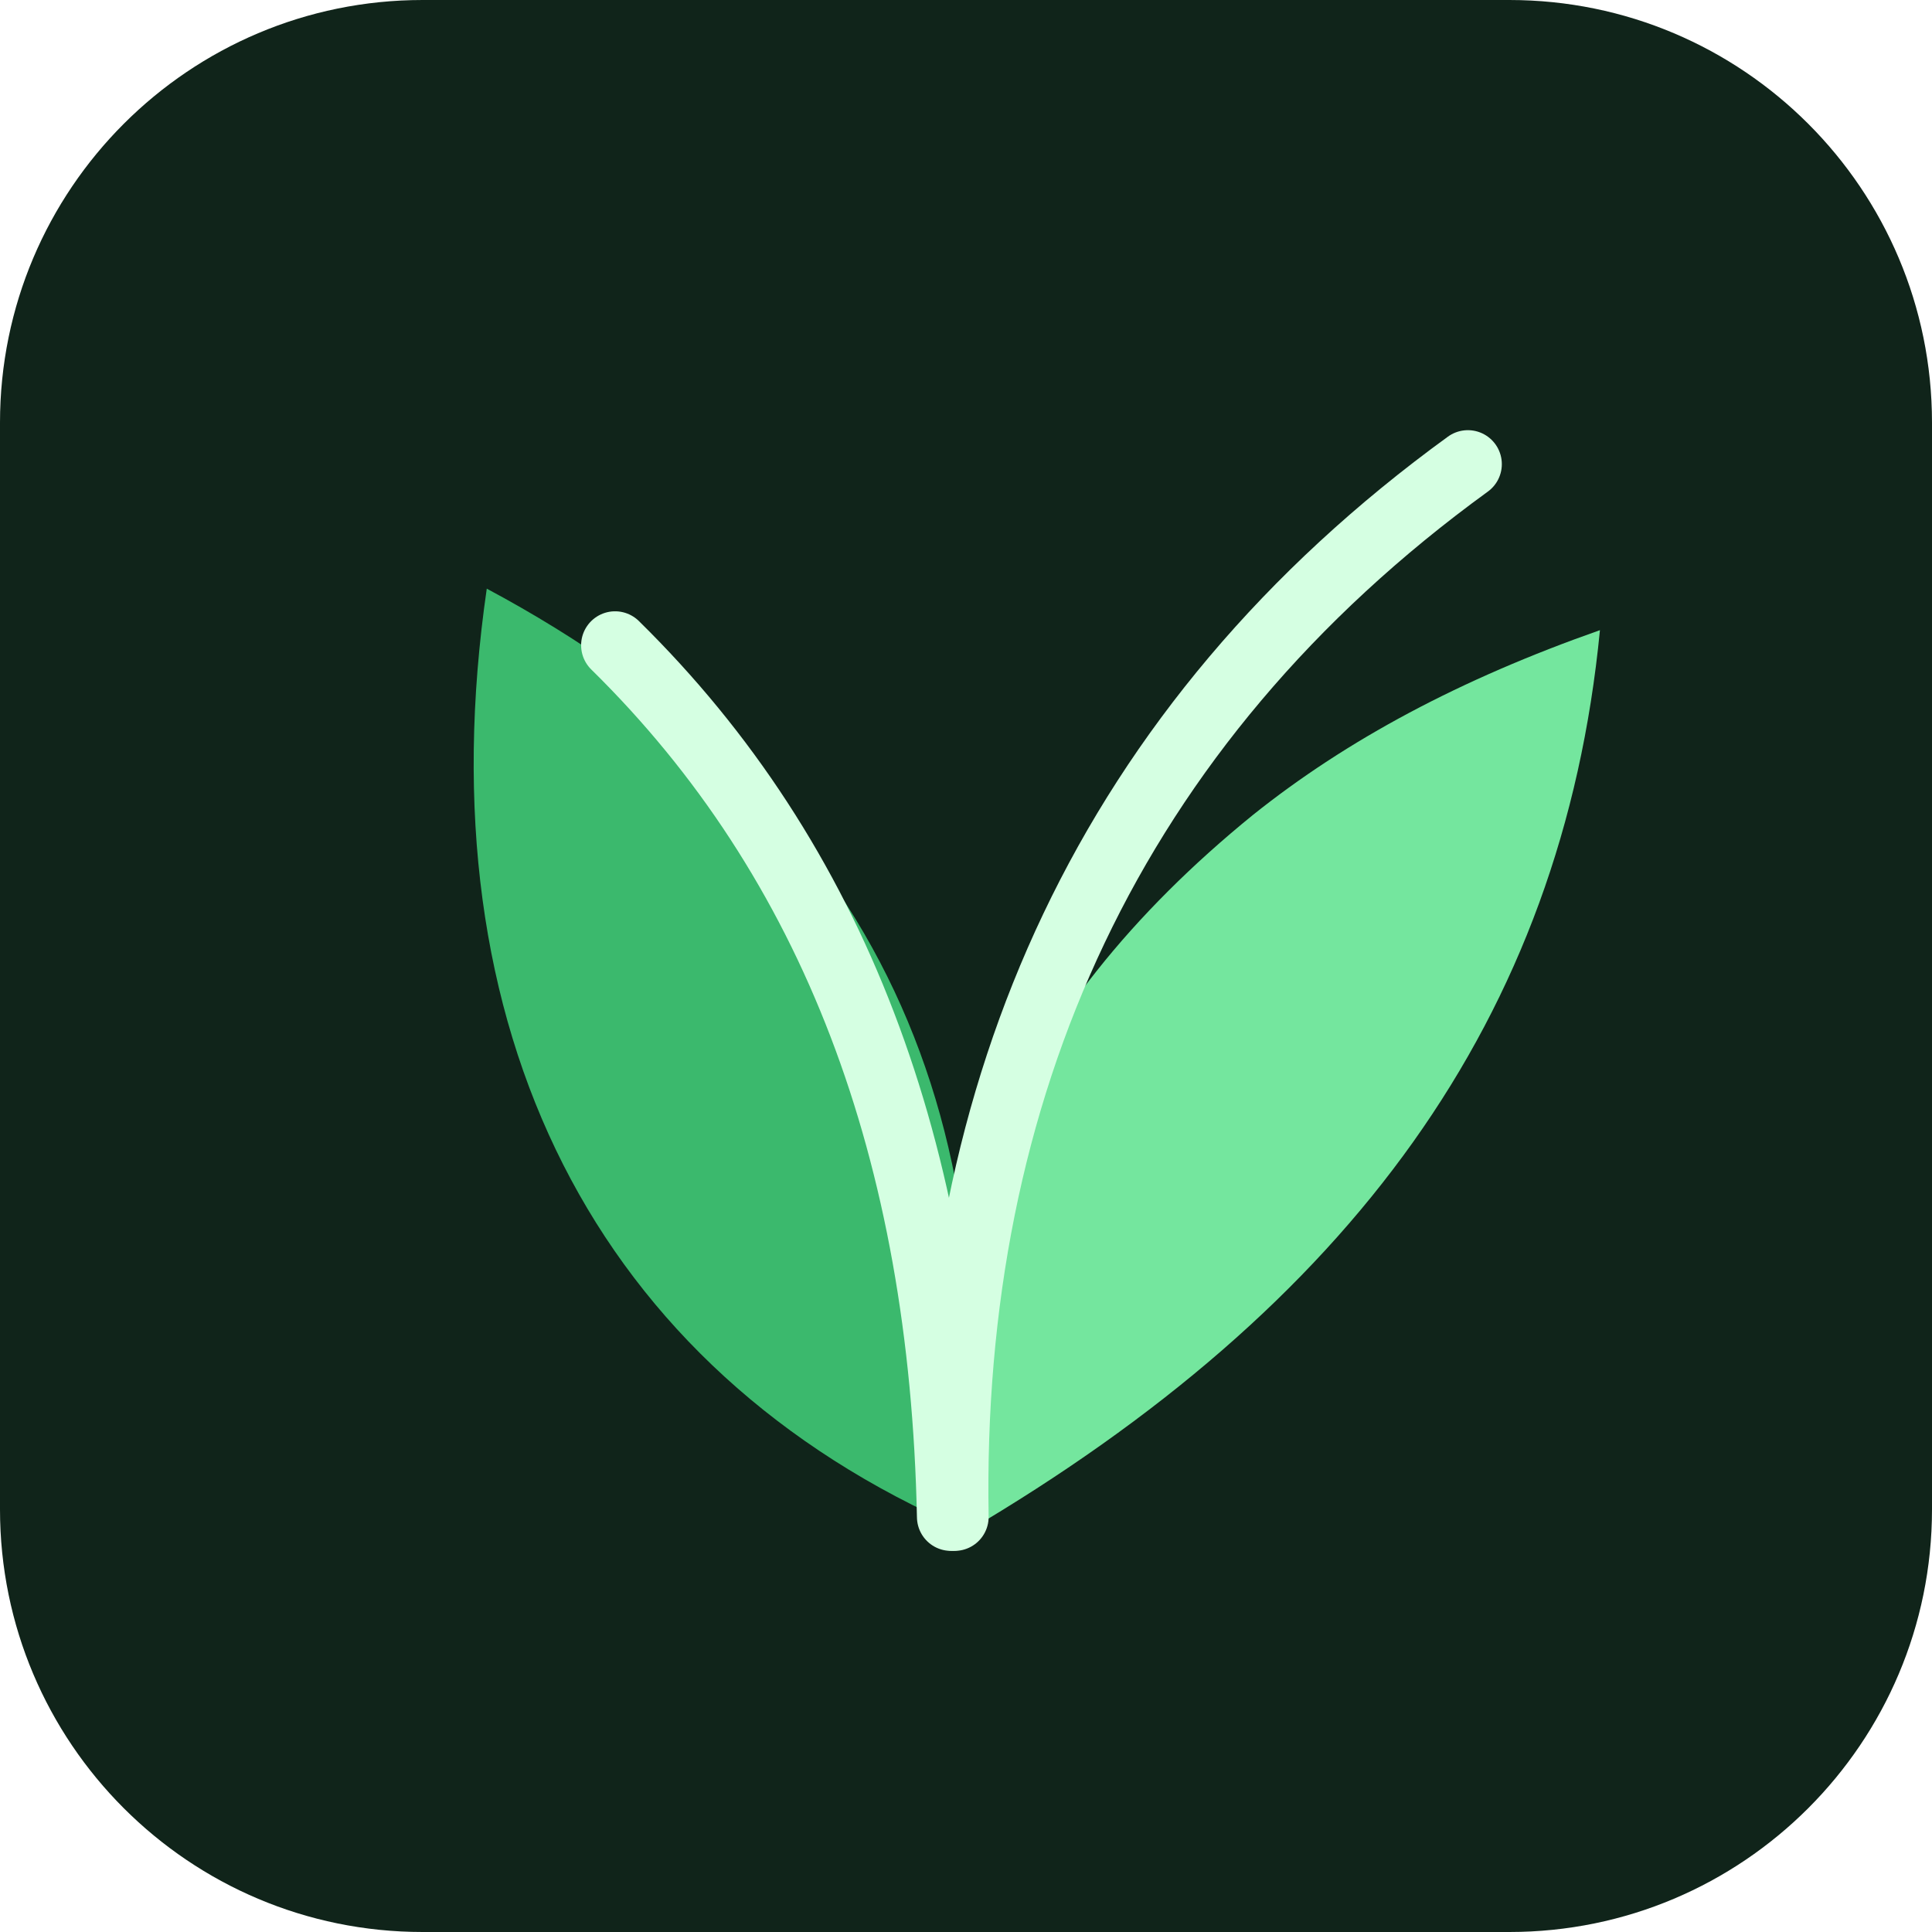
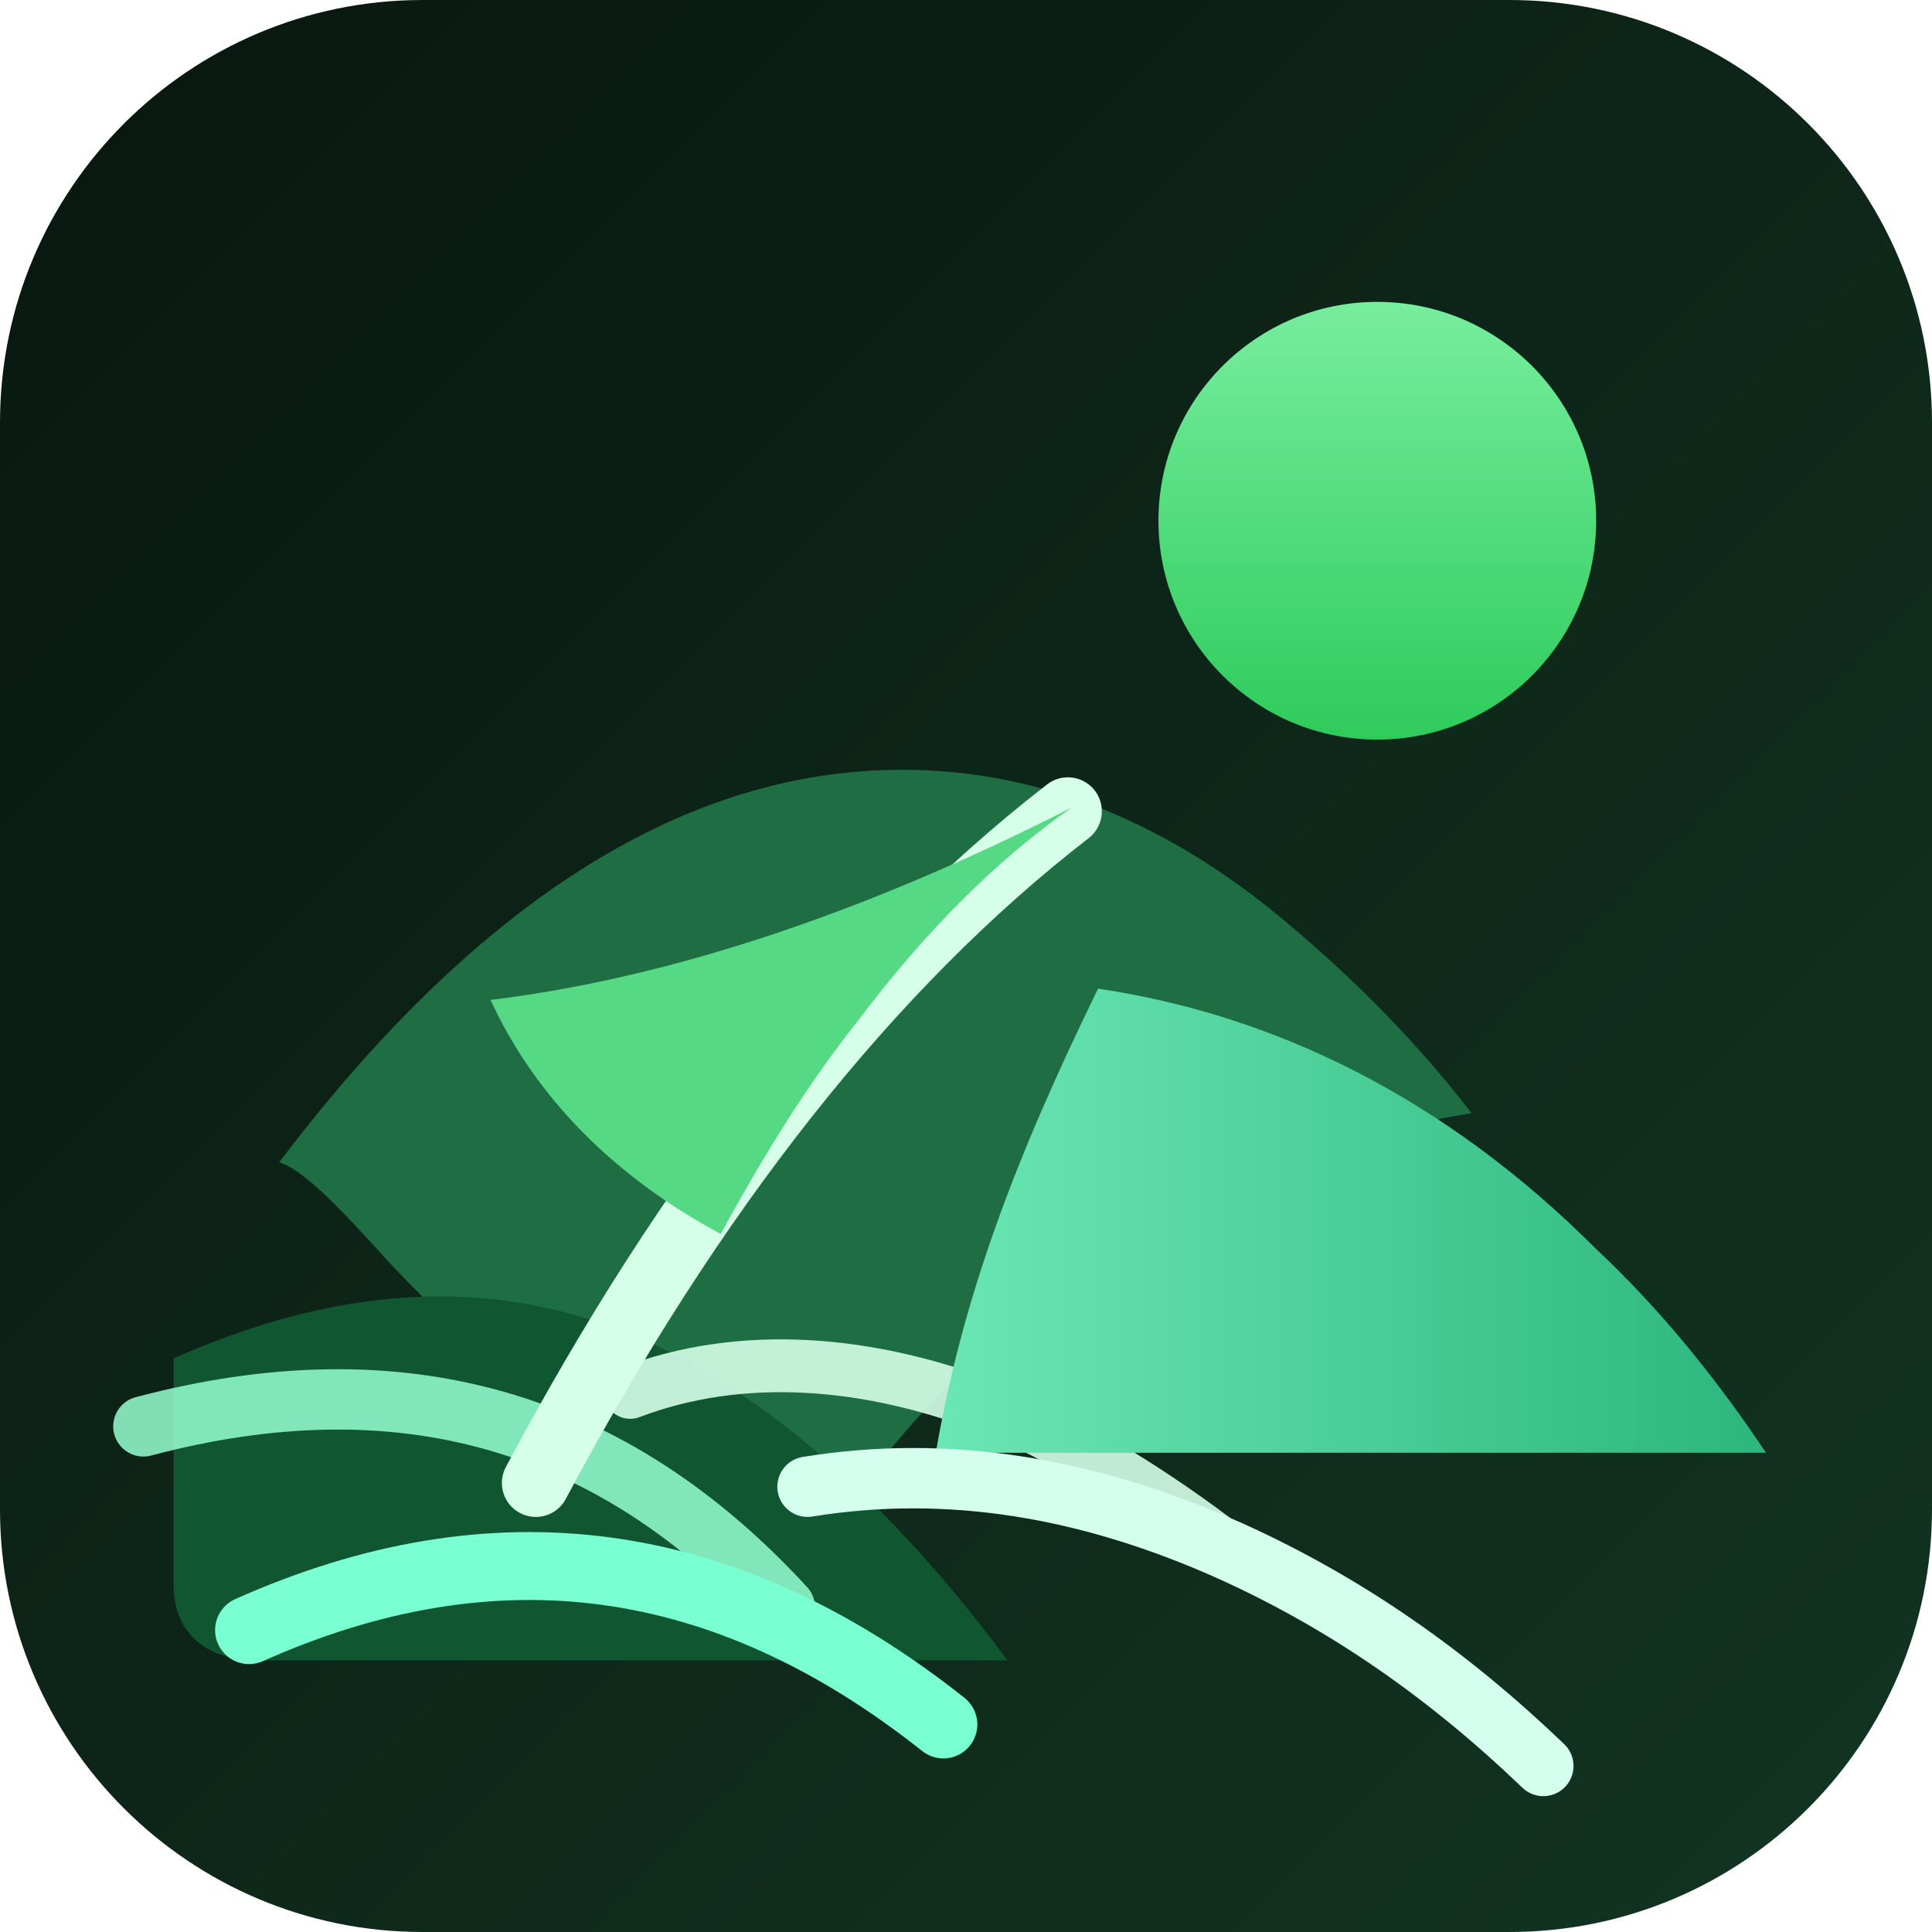
<svg xmlns="http://www.w3.org/2000/svg" viewBox="0 0 512 512">
-   <rect width="512" height="512" rx="112" fill="#10241a" />
-   <path d="M256 406c-18-73 12-138 76-190 25-20 55-36 92-49-10 103-66 179-168 239Z" fill="#74e69e" />
-   <path d="M255 405c14-112-25-195-126-249-17 117 29 207 126 249Z" fill="#3bb96d" />
-   <path d="M253 402c-2-113 41-210 136-279" stroke="#d5ffe2" stroke-width="18" stroke-linecap="round" fill="none" />
-   <path d="M252 402c-2-97-31-174-89-231" stroke="#d5ffe2" stroke-width="18" stroke-linecap="round" fill="none" />
+   <defs>
+     <linearGradient id="bg" x1="0" y1="0" x2="1" y2="1">
+       <stop offset="0%" stop-color="#08170f" />
+       <stop offset="100%" stop-color="#133523" />
+     </linearGradient>
+     <linearGradient id="sun" x1="0" y1="0" x2="0" y2="1">
+       <stop offset="0%" stop-color="#7cf7a5" />
+       <stop offset="100%" stop-color="#2fd35f" />
+     </linearGradient>
+     <linearGradient id="wave" x1="0" y1="0" x2="1" y2="0">
+       <stop offset="0%" stop-color="#6be6b5" />
+       <stop offset="100%" stop-color="#2cb67d" />
+     </linearGradient>
+   </defs>
+   <rect width="512" height="512" rx="112" fill="url(#bg)" />
+   <circle cx="365" cy="138" r="58" fill="url(#sun)" opacity="0.95" />
+   <path d="M74 308c50-66 105-104 165-104 34 0 67 12 99 38 17 14 35 31 52 53-43 7-80 23-112 48-23 18-43 40-60 65-47-16-87-42-119-78-11-12-19-20-25-22Z" fill="#1e6d43" />
+   <path d="M46 360c54-24 103-22 148 8 25 16 50 41 73 72H68c-13 0-22-7-22-20v-60Z" fill="#0f5631" />
+   <path d="M38 378c68-18 124-2 170 48" stroke="#95ffd1" stroke-width="16" stroke-linecap="round" fill="none" opacity="0.85" />
+   <path d="M142 393c41-77 88-137 141-178" stroke="#d5ffe8" stroke-width="18" stroke-linecap="round" fill="none" />
+   <path d="M167 369c29-11 63-9 98 5 18 8 37 19 57 34" stroke="#d5ffe8" stroke-width="14" stroke-linecap="round" fill="none" opacity="0.9" />
+   <path d="M284 214c-20 14-39 33-57 57-12 15-24 34-36 56-28-15-49-36-61-62 49-6 101-24 154-51Z" fill="#56d985" />
+   <path d="M291 262c47 7 92 29 132 69 16 15 31 33 45 54H248c7-41 21-78 43-123Z" fill="url(#wave)" />
+   <path d="M66 432c65-29 126-21 184 25" stroke="#79ffd1" stroke-width="18" stroke-linecap="round" fill="none" />
+   <path d="M214 394c37-6 74 0 112 17 31 14 58 33 83 57" stroke="#d4ffee" stroke-width="16" stroke-linecap="round" fill="none" />
</svg>
